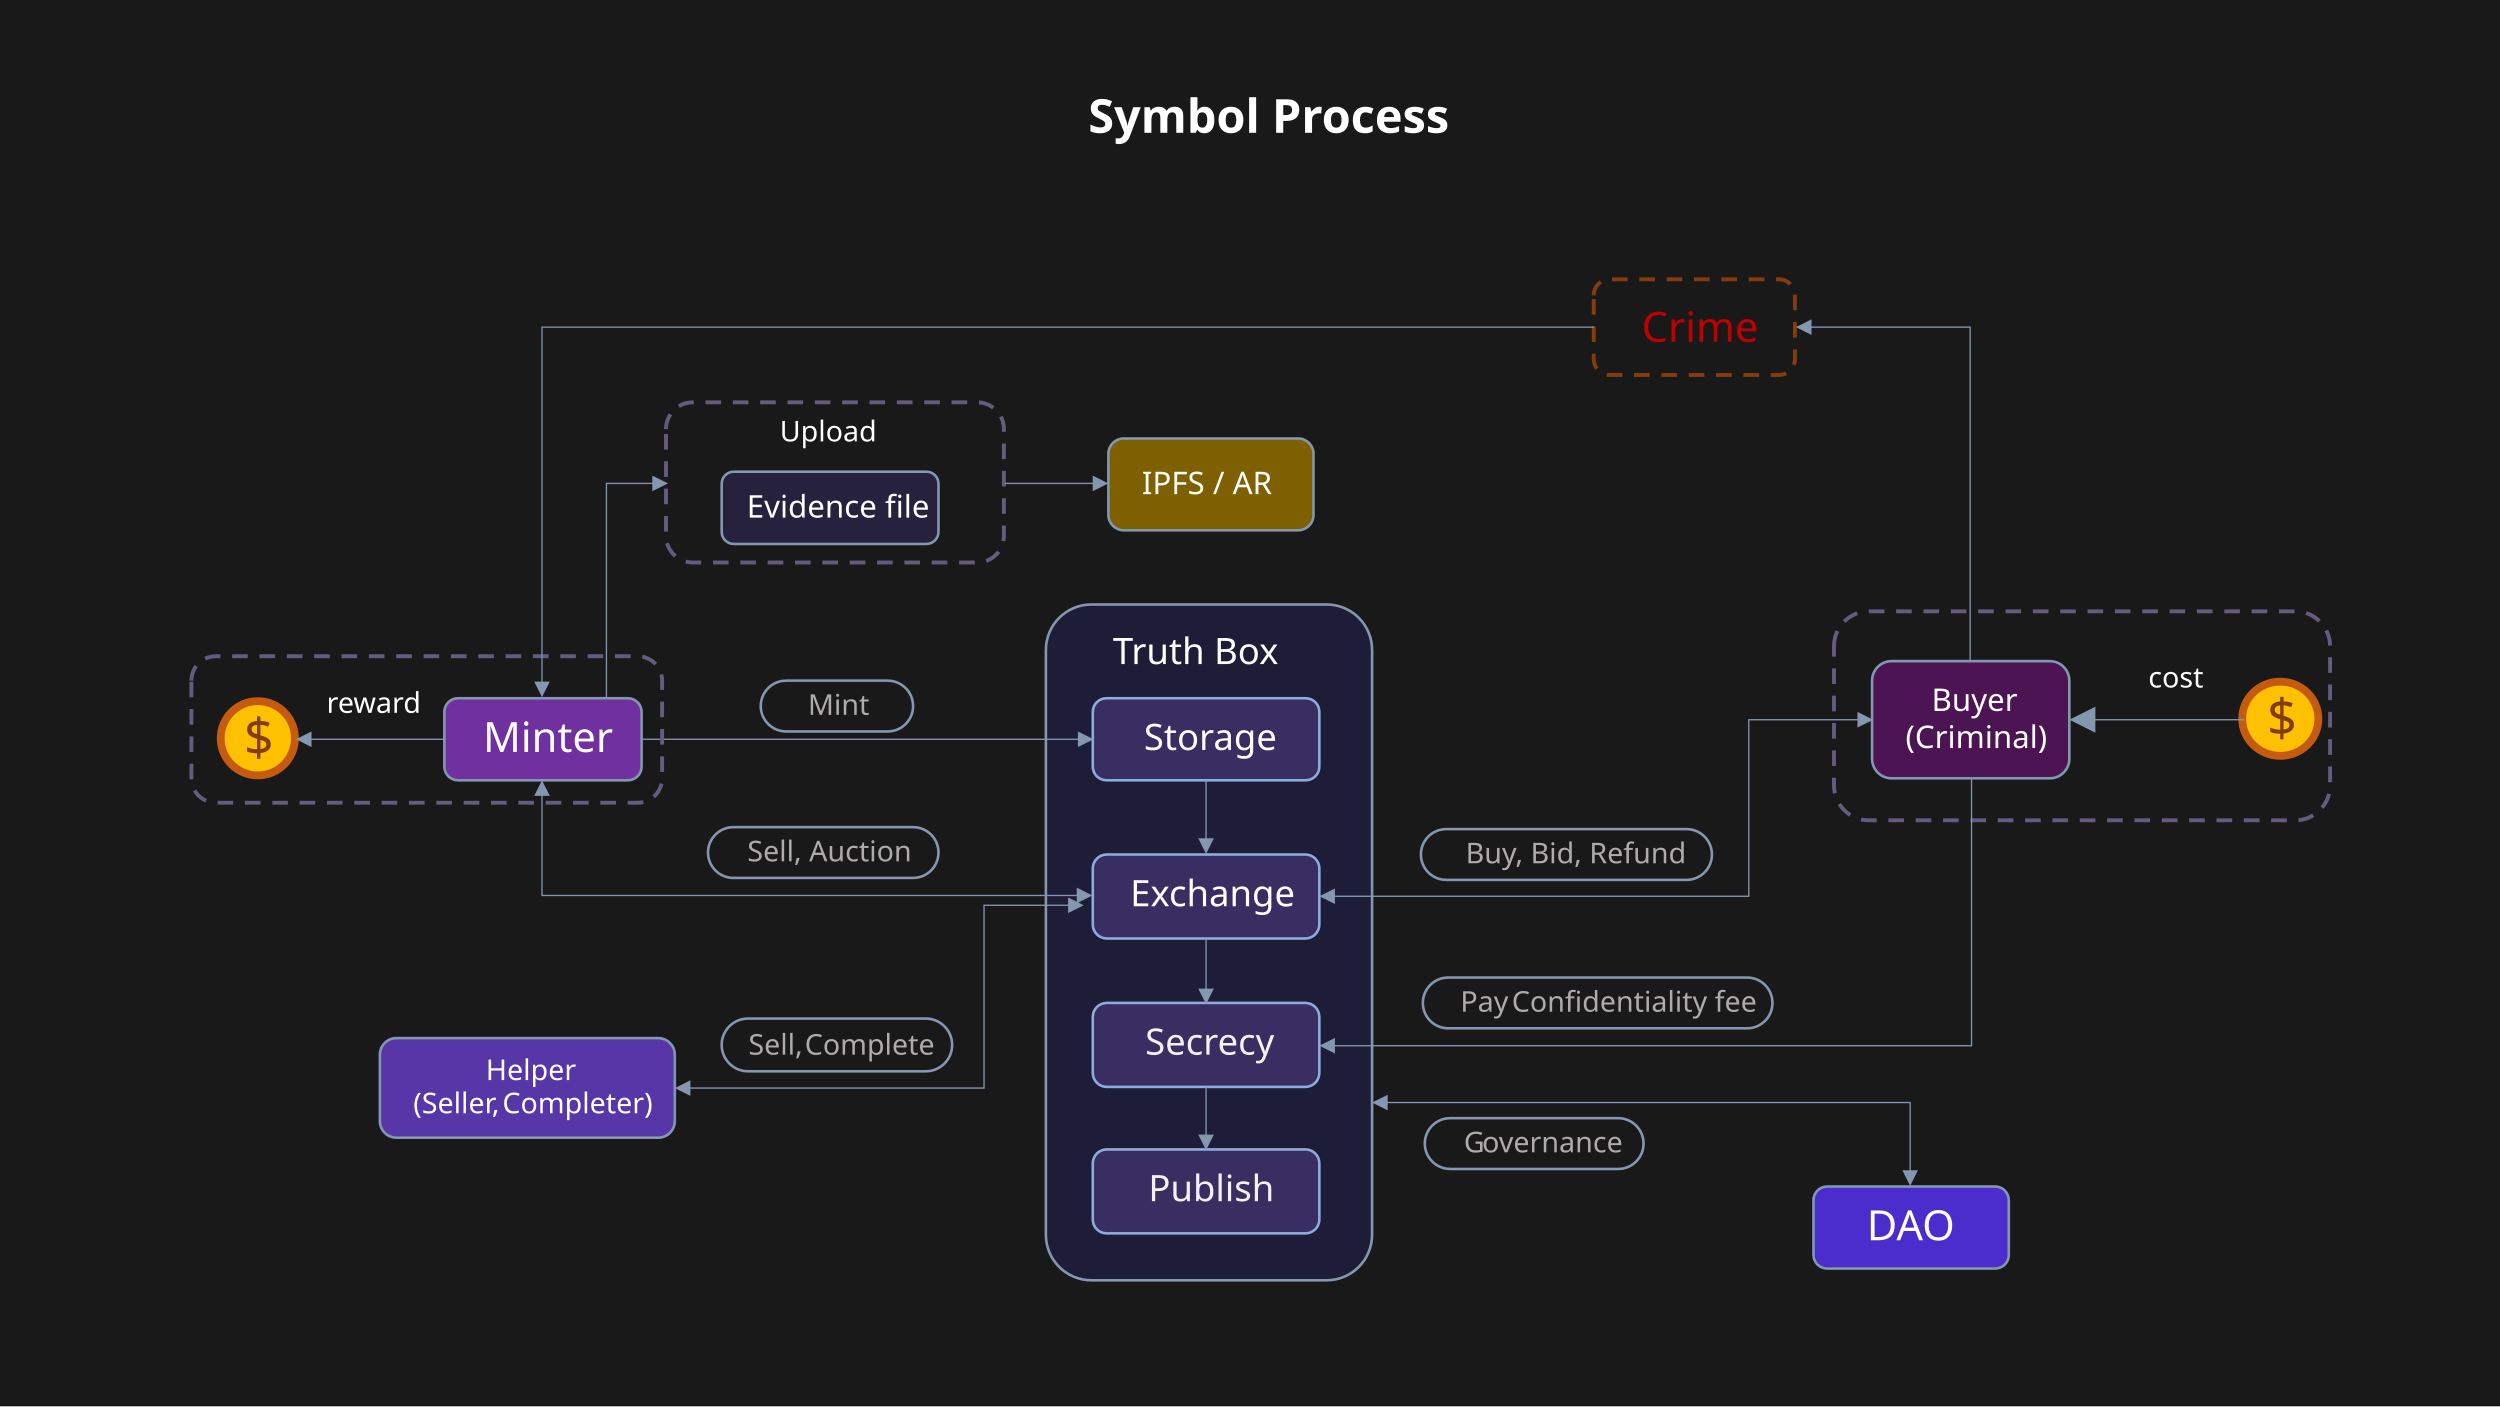
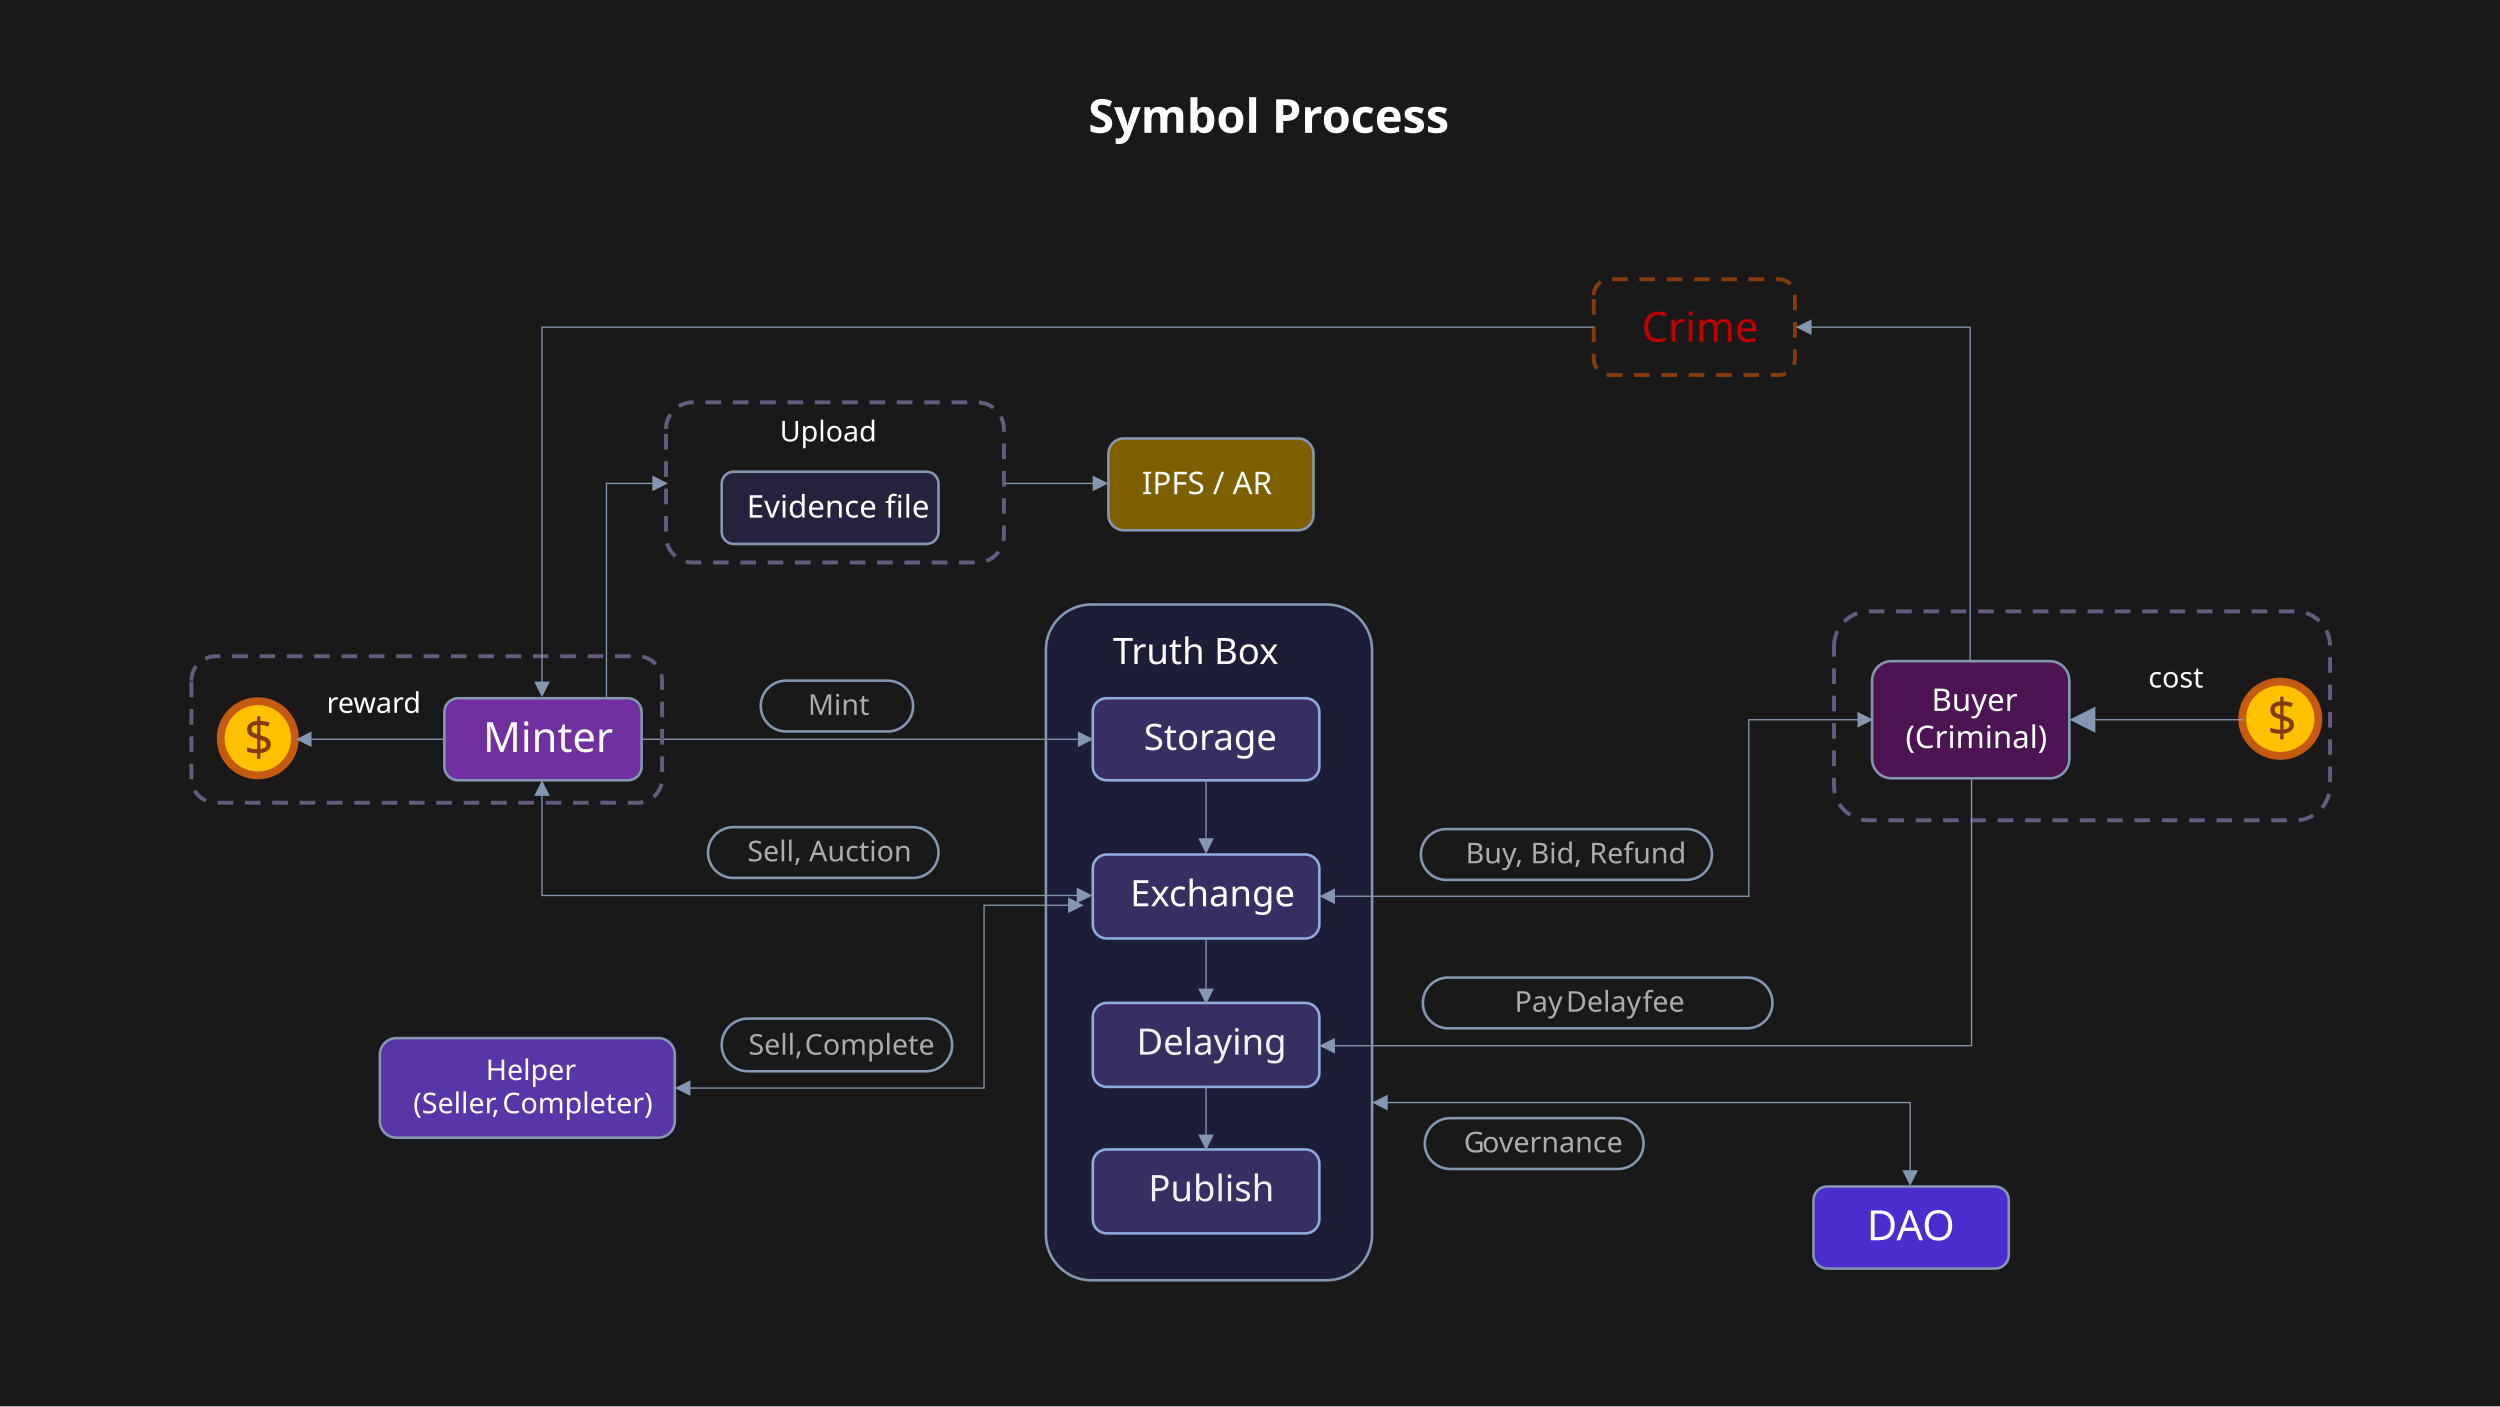
<svg xmlns="http://www.w3.org/2000/svg" width="1280" height="720" overflow="hidden">
  <g>
    <rect x="0" y="0" width="1280" height="720" fill="#191919" />
    <path d="M535.5 332.785C535.5 319.925 545.925 309.5 558.785 309.5L679.215 309.5C692.075 309.5 702.5 319.925 702.5 332.785L702.5 632.215C702.5 645.075 692.075 655.5 679.215 655.5L558.785 655.5C545.925 655.5 535.5 645.075 535.5 632.215Z" stroke="#8497B0" stroke-width="1.333" stroke-miterlimit="8" fill="#1E1D37" fill-rule="evenodd" />
    <text fill="#FFFFFF" font-family="DengXian,DengXian_MSFontService,sans-serif" font-weight="700" font-size="24" transform="translate(557.186 68)">Symbol Process</text>
    <path d="M559.5 364.5C559.5 360.634 562.634 357.5 566.5 357.5L668.5 357.5C672.366 357.5 675.5 360.634 675.5 364.5L675.5 392.5C675.5 396.366 672.366 399.5 668.5 399.5L566.5 399.5C562.634 399.5 559.5 396.366 559.5 392.5Z" stroke="#8FAADC" stroke-width="1.333" stroke-miterlimit="8" fill="#392E62" fill-rule="evenodd" />
    <text fill="#FFFFFF" font-family="DengXian,DengXian_MSFontService,sans-serif" font-weight="400" font-size="18.667" transform="translate(585.654 384)">Storage</text>
    <path d="M1148 368C1148 357.507 1156.73 349 1167.5 349 1178.27 349 1187 357.507 1187 368 1187 378.493 1178.27 387 1167.5 387 1156.73 387 1148 378.493 1148 368Z" stroke="#C55A11" stroke-width="4" stroke-miterlimit="8" fill="#FFC000" fill-rule="evenodd" />
    <text fill="#843C0C" font-family="DengXian,DengXian_MSFontService,sans-serif" font-weight="400" font-size="26.667" transform="translate(1160.72 377)">$</text>
    <path d="M3.90687e-07-0.333 77.575-0.333 77.575 0.333-3.90687e-07 0.333ZM76.241-6.667 89.575 0 76.241 6.667Z" fill="#8497B0" transform="matrix(-1 0 0 1 1149.07 368.5)" />
    <path d="M369.5 247.667C369.5 244.261 372.261 241.5 375.667 241.5L474.333 241.5C477.739 241.5 480.5 244.261 480.5 247.667L480.5 272.333C480.5 275.739 477.739 278.5 474.333 278.5L375.667 278.5C372.261 278.5 369.5 275.739 369.5 272.333Z" stroke="#8497B0" stroke-width="1.333" stroke-miterlimit="8" fill="#26223E" fill-rule="evenodd" />
    <text fill="#FFFFFF" font-family="DengXian,DengXian_MSFontService,sans-serif" font-weight="400" font-size="16" transform="translate(382.341 265)">Evidence file</text>
    <path d="M328.5 378.167 553.221 378.167 553.221 378.833 328.5 378.833ZM551.888 374.5 559.888 378.5 551.888 382.5Z" fill="#8497B0" />
    <path d="M389.5 361.5C389.5 354.32 395.32 348.5 402.5 348.5L454.5 348.5C461.68 348.5 467.5 354.32 467.5 361.5L467.5 361.5C467.5 368.68 461.68 374.5 454.5 374.5L402.5 374.5C395.32 374.5 389.5 368.68 389.5 361.5Z" stroke="#8497B0" stroke-width="1.333" stroke-miterlimit="8" fill="none" fill-rule="evenodd" />
    <text fill="#AFABAB" font-family="DengXian,DengXian_MSFontService,sans-serif" font-weight="400" font-size="14.667" transform="translate(413.672 366)">Mint</text>
    <text fill="#FFFFFF" font-family="DengXian,DengXian_MSFontService,sans-serif" font-weight="400" font-size="14.667" transform="translate(167.213 365)">reward</text>
    <text fill="#FFFFFF" font-family="Microsoft YaHei,Microsoft YaHei_MSFontService,sans-serif" font-weight="400" font-size="18.667" transform="translate(569.796 340)">Truth Box</text>
    <path d="M113 378C113 367.507 121.507 359 132 359 142.493 359 151 367.507 151 378 151 388.493 142.493 397 132 397 121.507 397 113 388.493 113 378Z" stroke="#C55A11" stroke-width="4" stroke-miterlimit="8" fill="#FFC000" fill-rule="evenodd" />
    <text fill="#843C0C" font-family="DengXian,DengXian_MSFontService,sans-serif" font-weight="400" font-size="26.667" transform="translate(124.872 387)">$</text>
    <path d="M559.5 444.667C559.5 440.709 562.709 437.5 566.667 437.5L668.333 437.5C672.291 437.5 675.5 440.709 675.5 444.667L675.5 473.333C675.5 477.291 672.291 480.5 668.333 480.5L566.667 480.5C562.709 480.5 559.5 477.291 559.5 473.333Z" stroke="#8FAADC" stroke-width="1.333" stroke-miterlimit="8" fill="#392E62" fill-rule="evenodd" />
    <text fill="#FFFFFF" font-family="DengXian,DengXian_MSFontService,sans-serif" font-weight="400" font-size="18.667" transform="translate(578.654 464)">Exchange</text>
    <path d="M559.5 520.667C559.5 516.709 562.709 513.5 566.667 513.5L668.333 513.5C672.291 513.5 675.5 516.709 675.5 520.667L675.5 549.333C675.5 553.291 672.291 556.5 668.333 556.5L566.667 556.5C562.709 556.5 559.5 553.291 559.5 549.333Z" stroke="#8FAADC" stroke-width="1.333" stroke-miterlimit="8" fill="#392E62" fill-rule="evenodd" />
-     <text fill="#F2F2F2" font-family="DengXian,DengXian_MSFontService,sans-serif" font-weight="400" font-size="18.667" transform="translate(586.321 540)">Secrecy</text>
+     <text fill="#F2F2F2" font-family="DengXian,DengXian_MSFontService,sans-serif" font-weight="400" font-size="18.667" transform="translate(581.904 540)">Delaying</text>
    <path d="M227.5 364.5C227.5 360.634 230.634 357.5 234.5 357.5L321.5 357.5C325.366 357.5 328.5 360.634 328.5 364.5L328.5 392.5C328.5 396.366 325.366 399.5 321.5 399.5L234.5 399.5C230.634 399.5 227.5 396.366 227.5 392.5Z" stroke="#8497B0" stroke-width="1.333" stroke-miterlimit="8" fill="#7030A0" fill-rule="evenodd" />
    <text fill="#FFFFFF" font-family="DengXian,DengXian_MSFontService,sans-serif" font-weight="400" font-size="21.333" transform="translate(247.335 385)">Minter</text>
    <path d="M958.5 348.5C958.5 342.977 962.977 338.5 968.5 338.5L1049.5 338.5C1055.02 338.5 1059.5 342.977 1059.5 348.5L1059.5 388.5C1059.5 394.023 1055.02 398.5 1049.5 398.5L968.5 398.5C962.977 398.5 958.5 394.023 958.5 388.5Z" stroke="#8497B0" stroke-width="1.333" stroke-miterlimit="8" fill="#4C1452" fill-rule="evenodd" />
    <text fill="#FFFFFF" font-family="DengXian,DengXian_MSFontService,sans-serif" font-weight="400" font-size="16" transform="translate(988.948 364)">Buyer</text>
    <text fill="#FFFFFF" font-family="DengXian,DengXian_MSFontService,sans-serif" font-weight="400" font-size="16" transform="translate(975.615 383)">(Criminal)</text>
    <path d="M928.5 614.5C928.5 610.634 931.634 607.5 935.5 607.5L1021.5 607.5C1025.37 607.5 1028.5 610.634 1028.5 614.5L1028.5 642.5C1028.5 646.366 1025.37 649.5 1021.5 649.5L935.5 649.5C931.634 649.5 928.5 646.366 928.5 642.5Z" stroke="#8497B0" stroke-width="1.333" stroke-miterlimit="8" fill="#4B2DCD" fill-rule="evenodd" />
    <text fill="#FFFFFF" font-family="DengXian,DengXian_MSFontService,sans-serif" font-weight="400" font-size="21.333" transform="translate(955.814 635)">DAO</text>
    <path d="M617.833 399.5 617.833 430.527 617.167 430.527 617.167 399.5ZM621.5 429.194 617.5 437.194 613.5 429.194Z" fill="#8497B0" />
    <path d="M617.833 480.5 617.833 507.498 617.167 507.498 617.167 480.5ZM621.5 506.164 617.5 514.164 613.5 506.164Z" fill="#8497B0" />
    <path d="M98 348.5C98 341.597 103.597 336 110.5 336L326.5 336C333.403 336 339 341.597 339 348.5L339 398.5C339 405.403 333.403 411 326.5 411L110.5 411C103.597 411 98 405.403 98 398.5Z" stroke="#645B7F" stroke-width="2" stroke-miterlimit="8" stroke-dasharray="8 6" fill="none" fill-rule="evenodd" />
    <path d="M4.61894e-07-0.333 69.099-0.333 69.099 0.333-4.61894e-07 0.333ZM67.766-4 75.766 0 67.765 4Z" fill="#8497B0" transform="matrix(-1 0 0 1 227.266 378.5)" />
    <path d="M939 330.834C939 320.984 946.984 313 956.834 313L1175.17 313C1185.02 313 1193 320.984 1193 330.834L1193 402.166C1193 412.016 1185.02 420 1175.17 420L956.834 420C946.984 420 939 412.016 939 402.166Z" stroke="#645B7F" stroke-width="2" stroke-miterlimit="8" stroke-dasharray="8 6" fill="none" fill-rule="evenodd" />
    <path d="M559.5 595.667C559.5 591.709 562.709 588.5 566.667 588.5L668.333 588.5C672.291 588.5 675.5 591.709 675.5 595.667L675.5 624.333C675.5 628.291 672.291 631.5 668.333 631.5L566.667 631.5C562.709 631.5 559.5 628.291 559.5 624.333Z" stroke="#8FAADC" stroke-width="1.333" stroke-miterlimit="8" fill="#392E62" fill-rule="evenodd" />
    <text fill="#F2F2F2" font-family="DengXian,DengXian_MSFontService,sans-serif" font-weight="400" font-size="18.667" transform="translate(587.987 615)">Publish</text>
    <path d="M617.833 556.5 617.833 582.248 617.167 582.248 617.167 556.5ZM621.5 580.915 617.5 588.915 613.5 580.915Z" fill="#8497B0" />
    <path d="M6.667-0.333 63.98-0.333 63.98 90.38 63.647 90.047 276.863 90.047 276.863 90.714 63.314 90.714 63.314 0 63.647 0.333 6.667 0.333ZM8 4 0 0 8-4ZM275.53 86.38 283.53 90.38 275.53 94.38Z" fill="#8497B0" transform="matrix(-1 1.22465e-16 1.22465e-16 1 959.03 368.5)" />
    <path d="M1009.77 398.5 1009.77 535.743 682.166 535.743 682.166 535.077 1009.44 535.077 1009.1 535.41 1009.1 398.5ZM683.5 539.41 675.5 535.41 683.5 531.41Z" fill="#8497B0" />
    <path d="M6.667-0.333 59.305-0.333 59.305 275.128 58.639 275.128 58.639 0 58.972 0.333 6.667 0.333ZM8 4 0 0 8-4ZM62.972 273.795 58.972 281.795 54.972 273.795Z" fill="#8497B0" transform="matrix(1.83697e-16 1 1 -1.83697e-16 277.5 399.5)" />
    <path d="M6.667-0.333 43.001-0.333 43.001 268.828 42.334 268.828 42.334 0 42.668 0.333 6.667 0.333ZM8 4 0 0 8-4ZM46.668 267.495 42.668 275.495 38.668 267.495Z" fill="#8497B0" transform="matrix(-1.83697e-16 -1 -1 1.83697e-16 977.995 607.168)" />
    <path d="M816 151.167C816 146.656 819.656 143 824.167 143L910.833 143C915.344 143 919 146.656 919 151.167L919 183.833C919 188.344 915.344 192 910.833 192L824.167 192C819.656 192 816 188.344 816 183.833Z" stroke="#843C0C" stroke-width="2" stroke-miterlimit="8" stroke-dasharray="8 6" fill="none" fill-rule="evenodd" />
    <text fill="#C00000" font-family="DengXian,DengXian_MSFontService,sans-serif" font-weight="400" font-size="21.333" transform="translate(840.538 175)">Crime</text>
    <path d="M362.5 436.5C362.5 429.32 368.32 423.5 375.5 423.5L467.5 423.5C474.68 423.5 480.5 429.32 480.5 436.5L480.5 436.5C480.5 443.68 474.68 449.5 467.5 449.5L375.5 449.5C368.32 449.5 362.5 443.68 362.5 436.5Z" stroke="#8497B0" stroke-width="1.333" stroke-miterlimit="8" fill="none" fill-rule="evenodd" />
    <text fill="#AFABAB" font-family="DengXian,DengXian_MSFontService,sans-serif" font-weight="400" font-size="14.667" transform="translate(382.636 441)">Sell, Auction</text>
    <path d="M727.5 437.5C727.5 430.32 733.32 424.5 740.5 424.5L863.5 424.5C870.68 424.5 876.5 430.32 876.5 437.5L876.5 437.5C876.5 444.68 870.68 450.5 863.5 450.5L740.5 450.5C733.32 450.5 727.5 444.68 727.5 437.5Z" stroke="#8497B0" stroke-width="1.333" stroke-miterlimit="8" fill="none" fill-rule="evenodd" />
    <text fill="#AFABAB" font-family="DengXian,DengXian_MSFontService,sans-serif" font-weight="400" font-size="14.667" transform="translate(750.412 442)">Buy, Bid, Refund</text>
    <text fill="#FFFFFF" font-family="DengXian,DengXian_MSFontService,sans-serif" font-weight="400" font-size="14.667" transform="translate(1099.93 352)">cost</text>
    <path d="M728.5 513.5C728.5 506.32 734.32 500.5 741.5 500.5L894.5 500.5C901.68 500.5 907.5 506.32 907.5 513.5L907.5 513.5C907.5 520.68 901.68 526.5 894.5 526.5L741.5 526.5C734.32 526.5 728.5 520.68 728.5 513.5Z" stroke="#8497B0" stroke-width="1.333" stroke-miterlimit="8" fill="none" fill-rule="evenodd" />
-     <text fill="#AFABAB" font-family="DengXian,DengXian_MSFontService,sans-serif" font-weight="400" font-size="14.667" transform="translate(747.701 518)">Pay</text>
-     <text fill="#AFABAB" font-family="DengXian,DengXian_MSFontService,sans-serif" font-weight="400" font-size="14.667" transform="translate(774.034 518)">Confidentiality fee</text>
+     <text fill="#AFABAB" font-family="DengXian,DengXian_MSFontService,sans-serif" font-weight="400" font-size="14.667" transform="translate(775.451 518)">Pay</text>
+     <text fill="#AFABAB" font-family="DengXian,DengXian_MSFontService,sans-serif" font-weight="400" font-size="14.667" transform="translate(801.784 518)">Delay</text>
+     <text fill="#AFABAB" font-family="DengXian,DengXian_MSFontService,sans-serif" font-weight="400" font-size="14.667" transform="translate(840.951 518)">fee</text>
    <path d="M729.5 585.5C729.5 578.32 735.32 572.5 742.5 572.5L828.5 572.5C835.68 572.5 841.5 578.32 841.5 585.5L841.5 585.5C841.5 592.68 835.68 598.5 828.5 598.5L742.5 598.5C735.32 598.5 729.5 592.68 729.5 585.5Z" stroke="#8497B0" stroke-width="1.333" stroke-miterlimit="8" fill="none" fill-rule="evenodd" />
    <text fill="#AFABAB" font-family="Calibri,Calibri_MSFontService,sans-serif" font-weight="400" font-size="14.667" transform="translate(749.481 590)">G</text>
    <text fill="#AFABAB" font-family="Calibri,Calibri_MSFontService,sans-serif" font-weight="400" font-size="14.667" transform="translate(758.814 590)">overnance</text>
    <path d="M0-0.333 171.257-0.333 171.257 82.538 170.59 82.538 170.59 0 170.923 0.333 0 0.333ZM174.923 81.205 170.923 89.205 166.923 81.205Z" fill="#8497B0" transform="matrix(-1.83697e-16 -1 -1 1.83697e-16 1008.71 338.423)" />
    <path d="M0-0.333 538.998-0.333 538.998 182.8 538.331 182.8 538.331 0 538.665 0.333 0 0.333ZM542.665 181.467 538.665 189.467 534.665 181.467Z" fill="#8497B0" transform="matrix(-1 1.22465e-16 1.22465e-16 1 816.165 167.5)" />
    <path d="M567.5 232.333C567.5 228.007 571.007 224.5 575.333 224.5L664.667 224.5C668.993 224.5 672.5 228.007 672.5 232.333L672.5 263.667C672.5 267.993 668.993 271.5 664.667 271.5L575.333 271.5C571.007 271.5 567.5 267.993 567.5 263.667Z" stroke="#8497B0" stroke-width="1.333" stroke-miterlimit="8" fill="#7F6000" fill-rule="evenodd" />
    <text fill="#FFFFFF" font-family="Microsoft YaHei,Microsoft YaHei_MSFontService,sans-serif" font-weight="400" font-size="16" transform="translate(584.63 253)">IPFS / AR</text>
    <path d="M341 219.667C341 212.119 347.119 206 354.667 206L500.333 206C507.881 206 514 212.119 514 219.667L514 274.333C514 281.881 507.881 288 500.333 288L354.667 288C347.119 288 341 281.881 341 274.333Z" stroke="#645B7F" stroke-width="2" stroke-miterlimit="8" stroke-dasharray="8 6" fill="none" fill-rule="evenodd" />
    <path d="M514.5 247.167 560.788 247.167 560.788 247.833 514.5 247.833ZM559.455 243.5 567.455 247.5 559.455 251.5Z" fill="#8497B0" />
    <path d="M310.167 357.167 310.167 247.167 335.321 247.167 335.321 247.833 310.5 247.833 310.833 247.5 310.833 357.167ZM333.988 243.5 341.988 247.5 333.988 251.5Z" fill="#8497B0" />
    <text fill="#FFFFFF" font-family="DengXian,DengXian_MSFontService,sans-serif" font-weight="400" font-size="14.667" transform="translate(399.215 226)">Upload</text>
    <path d="M194.5 540C194.5 535.306 198.306 531.5 203 531.5L337 531.5C341.694 531.5 345.5 535.306 345.5 540L345.5 574C345.5 578.694 341.694 582.5 337 582.5L203 582.5C198.306 582.5 194.5 578.694 194.5 574Z" stroke="#8497B0" stroke-width="1.333" stroke-miterlimit="8" fill="#5736A8" fill-rule="evenodd" />
    <text fill="#FFFFFF" font-family="DengXian,DengXian_MSFontService,sans-serif" font-weight="400" font-size="14.667" transform="translate(248.723 553)">Helper</text>
    <text fill="#FFFFFF" font-family="DengXian,DengXian_MSFontService,sans-serif" font-weight="400" font-size="14.667" transform="translate(211.556 570)">(Seller,</text>
    <text fill="#FFFFFF" font-family="DengXian,DengXian_MSFontService,sans-serif" font-weight="400" font-size="14.667" transform="translate(257.223 570)">Completer)</text>
    <path d="M6.667-0.333 158.661-0.333 158.661 93.596 158.328 93.263 202.695 93.263 202.695 93.93 157.995 93.93 157.995 0 158.328 0.333 6.667 0.333ZM8 4 0 0 8-4ZM201.362 89.596 209.362 93.596 201.362 97.596Z" fill="#8497B0" transform="matrix(1 0 0 -1 345.5 557.096)" />
    <path d="M369.5 535C369.5 527.544 375.544 521.5 383 521.5L474 521.5C481.456 521.5 487.5 527.544 487.5 535L487.5 535C487.5 542.456 481.456 548.5 474 548.5L383 548.5C375.544 548.5 369.5 542.456 369.5 535Z" stroke="#8497B0" stroke-width="1.333" stroke-miterlimit="8" fill="none" fill-rule="evenodd" />
    <text fill="#AFABAB" font-family="DengXian,DengXian_MSFontService,sans-serif" font-weight="400" font-size="14.667" transform="translate(383.187 540)">Sell,</text>
    <text fill="#AFABAB" font-family="DengXian,DengXian_MSFontService,sans-serif" font-weight="400" font-size="14.667" transform="translate(412.021 540)">Complete</text>
  </g>
</svg>
